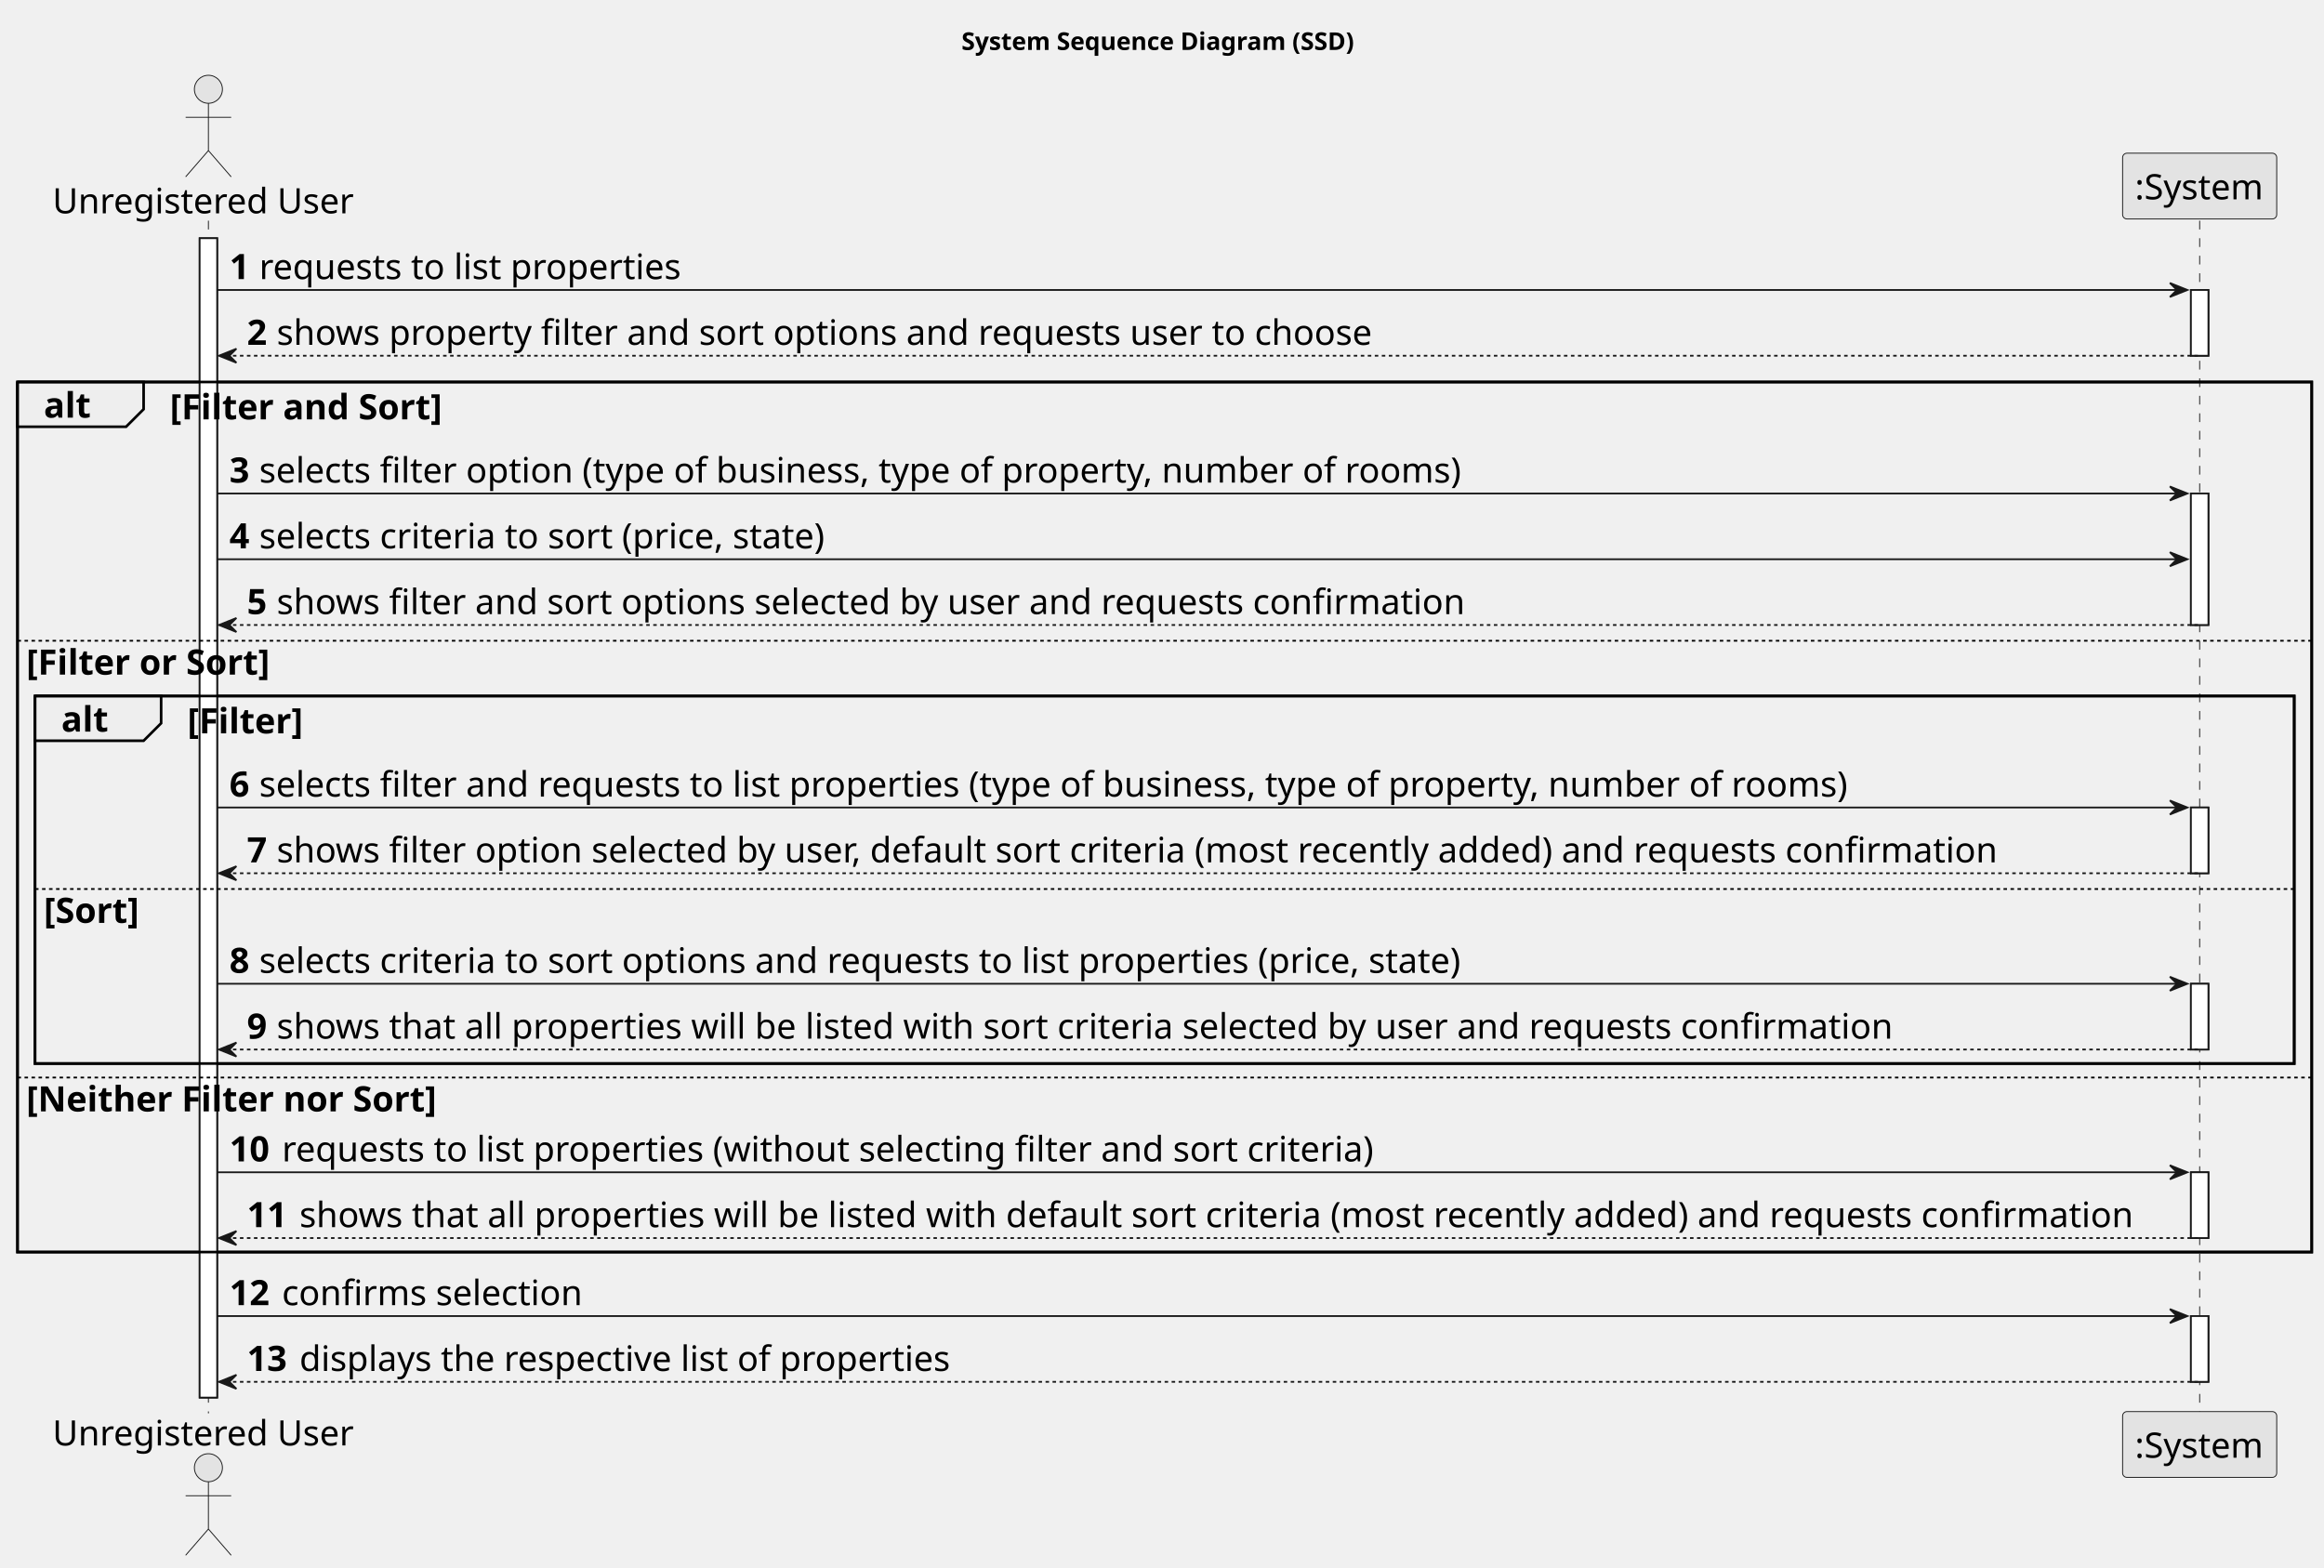
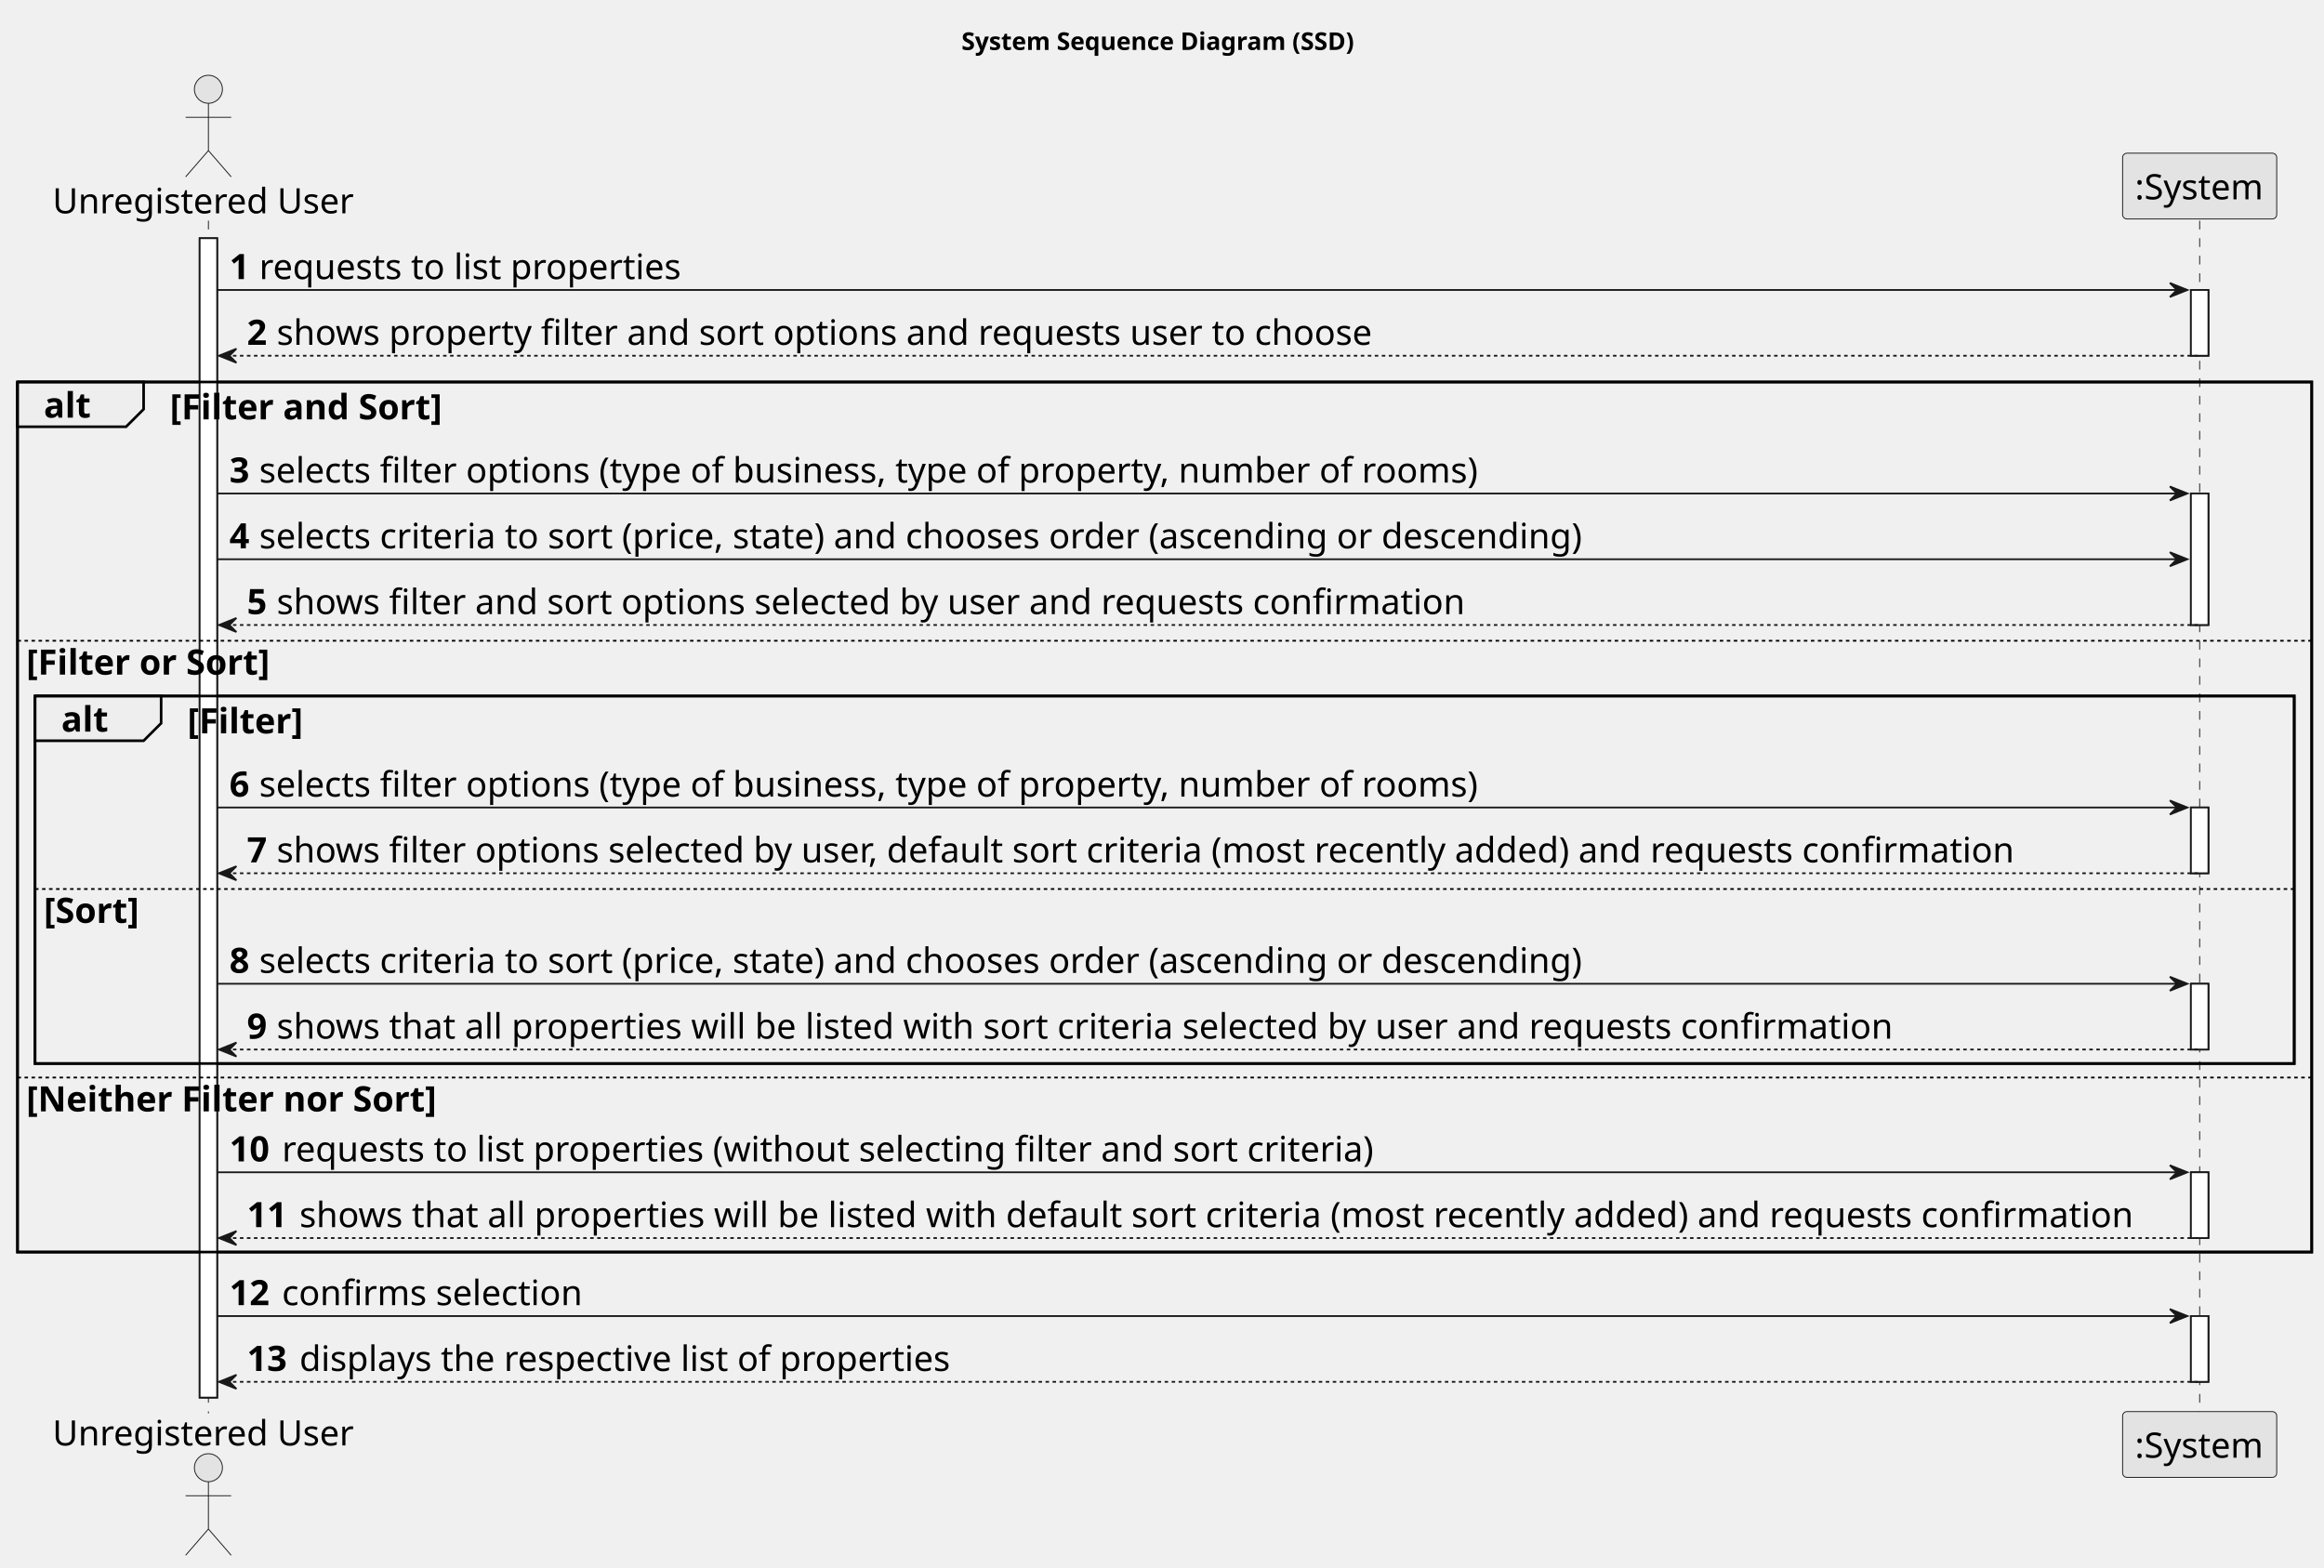
<svg xmlns="http://www.w3.org/2000/svg" contentStyleType="text/css" height="895px" preserveAspectRatio="none" style="width:1327px;height:895px;background:#FFFFFF;" version="1.1" viewBox="0 0 1327 895" width="1327px" zoomAndPan="magnify">
  <defs />
  <g>
    <text fill="#000000" font-family="sans-serif" font-size="14" font-weight="bold" lengthAdjust="spacing" textLength="231" x="549" y="28.535">System Sequence Diagram (SSD)</text>
    <rect fill="#FFFFFF" height="662.094" style="stroke:#181818;stroke-width:1.0;" width="10" x="114" y="136.043" />
    <rect fill="#FFFFFF" height="37.555" style="stroke:#181818;stroke-width:1.0;" width="10" x="1251" y="165.598" />
    <rect fill="#FFFFFF" height="75.109" style="stroke:#181818;stroke-width:1.0;" width="10" x="1251" y="281.816" />
    <rect fill="#FFFFFF" height="37.555" style="stroke:#181818;stroke-width:1.0;" width="10" x="1251" y="461.144" />
    <rect fill="#FFFFFF" height="37.555" style="stroke:#181818;stroke-width:1.0;" width="10" x="1251" y="561.809" />
    <rect fill="#FFFFFF" height="37.555" style="stroke:#181818;stroke-width:1.0;" width="10" x="1251" y="669.473" />
    <rect fill="#FFFFFF" height="37.555" style="stroke:#181818;stroke-width:1.0;" width="10" x="1251" y="751.582" />
    <rect fill="none" height="496.875" style="stroke:#000000;stroke-width:1.5;" width="1310" x="10" y="218.152" />
    <rect fill="none" height="209.883" style="stroke:#000000;stroke-width:1.5;" width="1290" x="20" y="397.481" />
    <line style="stroke:#181818;stroke-width:0.5;stroke-dasharray:5.0,5.0;" x1="119" x2="119" y1="126.043" y2="807.137" />
    <line style="stroke:#181818;stroke-width:0.5;stroke-dasharray:5.0,5.0;" x1="1256" x2="1256" y1="126.043" y2="807.137" />
    <text fill="#000000" font-family="sans-serif" font-size="20" lengthAdjust="spacing" textLength="172" x="30" y="121.824">Unregistered User</text>
    <ellipse cx="119" cy="50.988" fill="#E3E3E3" rx="8" ry="8" style="stroke:#181818;stroke-width:0.5;" />
    <path d="M119,58.988 L119,85.988 M106,66.988 L132,66.988 M119,85.988 L106,100.988 M119,85.988 L132,100.988 " fill="none" style="stroke:#181818;stroke-width:0.5;" />
    <text fill="#000000" font-family="sans-serif" font-size="20" lengthAdjust="spacing" textLength="172" x="30" y="825.473">Unregistered User</text>
    <ellipse cx="119" cy="838.191" fill="#E3E3E3" rx="8" ry="8" style="stroke:#181818;stroke-width:0.5;" />
    <path d="M119,846.191 L119,873.191 M106,854.191 L132,854.191 M119,873.191 L106,888.191 M119,873.191 L132,888.191 " fill="none" style="stroke:#181818;stroke-width:0.5;" />
    <rect fill="#E3E3E3" height="37.555" rx="2.5" ry="2.5" style="stroke:#181818;stroke-width:0.5;" width="88" x="1212" y="87.488" />
    <text fill="#000000" font-family="sans-serif" font-size="20" lengthAdjust="spacing" textLength="74" x="1219" y="113.824">:System</text>
    <rect fill="#E3E3E3" height="37.555" rx="2.5" ry="2.5" style="stroke:#181818;stroke-width:0.5;" width="88" x="1212" y="806.137" />
    <text fill="#000000" font-family="sans-serif" font-size="20" lengthAdjust="spacing" textLength="74" x="1219" y="832.473">:System</text>
    <rect fill="#FFFFFF" height="662.094" style="stroke:#181818;stroke-width:1.0;" width="10" x="114" y="136.043" />
    <rect fill="#FFFFFF" height="37.555" style="stroke:#181818;stroke-width:1.0;" width="10" x="1251" y="165.598" />
    <rect fill="#FFFFFF" height="75.109" style="stroke:#181818;stroke-width:1.0;" width="10" x="1251" y="281.816" />
    <rect fill="#FFFFFF" height="37.555" style="stroke:#181818;stroke-width:1.0;" width="10" x="1251" y="461.144" />
    <rect fill="#FFFFFF" height="37.555" style="stroke:#181818;stroke-width:1.0;" width="10" x="1251" y="561.809" />
    <rect fill="#FFFFFF" height="37.555" style="stroke:#181818;stroke-width:1.0;" width="10" x="1251" y="669.473" />
    <rect fill="#FFFFFF" height="37.555" style="stroke:#181818;stroke-width:1.0;" width="10" x="1251" y="751.582" />
    <polygon fill="#181818" points="1239,161.598,1249,165.598,1239,169.598,1243,165.598" style="stroke:#181818;stroke-width:1.0;" />
    <line style="stroke:#181818;stroke-width:1.0;" x1="124" x2="1245" y1="165.598" y2="165.598" />
    <text fill="#000000" font-family="sans-serif" font-size="20" font-weight="bold" lengthAdjust="spacing" textLength="13" x="131" y="159.379">1</text>
    <text fill="#000000" font-family="sans-serif" font-size="20" lengthAdjust="spacing" textLength="247" x="148" y="159.379">requests to list properties</text>
    <polygon fill="#181818" points="135,199.152,125,203.152,135,207.152,131,203.152" style="stroke:#181818;stroke-width:1.0;" />
    <line style="stroke:#181818;stroke-width:1.0;stroke-dasharray:2.0,2.0;" x1="129" x2="1255" y1="203.152" y2="203.152" />
    <text fill="#000000" font-family="sans-serif" font-size="20" font-weight="bold" lengthAdjust="spacing" textLength="13" x="141" y="196.934">2</text>
    <text fill="#000000" font-family="sans-serif" font-size="20" lengthAdjust="spacing" textLength="636" x="158" y="196.934">shows property filter and sort options and requests user to choose</text>
    <path d="M10,218.152 L82,218.152 L82,233.707 L72,243.707 L10,243.707 L10,218.152 " fill="#EEEEEE" style="stroke:#000000;stroke-width:1.5;" />
    <rect fill="none" height="496.875" style="stroke:#000000;stroke-width:1.5;" width="1310" x="10" y="218.152" />
    <text fill="#000000" font-family="sans-serif" font-size="20" font-weight="bold" lengthAdjust="spacing" textLength="27" x="25" y="238.488">alt</text>
    <text fill="#000000" font-family="sans-serif" font-size="20" font-weight="bold" lengthAdjust="spacing" textLength="161" x="97" y="239.488">[Filter and Sort]</text>
    <polygon fill="#181818" points="1239,277.816,1249,281.816,1239,285.816,1243,281.816" style="stroke:#181818;stroke-width:1.0;" />
    <line style="stroke:#181818;stroke-width:1.0;" x1="124" x2="1245" y1="281.816" y2="281.816" />
    <text fill="#000000" font-family="sans-serif" font-size="20" font-weight="bold" lengthAdjust="spacing" textLength="13" x="131" y="275.598">3</text>
-     <text fill="#000000" font-family="sans-serif" font-size="20" lengthAdjust="spacing" textLength="705" x="148" y="275.598">selects filter option (type of business, type of property, number of rooms)</text>
+     <text fill="#000000" font-family="sans-serif" font-size="20" lengthAdjust="spacing" textLength="715" x="148" y="275.598">selects filter options (type of business, type of property, number of rooms)</text>
    <polygon fill="#181818" points="1239,315.371,1249,319.371,1239,323.371,1243,319.371" style="stroke:#181818;stroke-width:1.0;" />
    <line style="stroke:#181818;stroke-width:1.0;" x1="124" x2="1245" y1="319.371" y2="319.371" />
    <text fill="#000000" font-family="sans-serif" font-size="20" font-weight="bold" lengthAdjust="spacing" textLength="13" x="131" y="313.152">4</text>
-     <text fill="#000000" font-family="sans-serif" font-size="20" lengthAdjust="spacing" textLength="332" x="148" y="313.152">selects criteria to sort (price, state)</text>
+     <text fill="#000000" font-family="sans-serif" font-size="20" lengthAdjust="spacing" textLength="774" x="148" y="313.152">selects criteria to sort (price, state) and chooses order (ascending or descending)</text>
    <polygon fill="#181818" points="135,352.926,125,356.926,135,360.926,131,356.926" style="stroke:#181818;stroke-width:1.0;" />
    <line style="stroke:#181818;stroke-width:1.0;stroke-dasharray:2.0,2.0;" x1="129" x2="1255" y1="356.926" y2="356.926" />
    <text fill="#000000" font-family="sans-serif" font-size="20" font-weight="bold" lengthAdjust="spacing" textLength="13" x="141" y="350.707">5</text>
    <text fill="#000000" font-family="sans-serif" font-size="20" lengthAdjust="spacing" textLength="692" x="158" y="350.707">shows filter and sort options selected by user and requests confirmation</text>
    <line style="stroke:#000000;stroke-width:1.0;stroke-dasharray:2.0,2.0;" x1="10" x2="1320" y1="365.926" y2="365.926" />
    <text fill="#000000" font-family="sans-serif" font-size="20" font-weight="bold" lengthAdjust="spacing" textLength="145" x="15" y="385.262">[Filter or Sort]</text>
    <path d="M20,397.481 L92,397.481 L92,413.035 L82,423.035 L20,423.035 L20,397.481 " fill="#EEEEEE" style="stroke:#000000;stroke-width:1.5;" />
    <rect fill="none" height="209.883" style="stroke:#000000;stroke-width:1.5;" width="1290" x="20" y="397.481" />
    <text fill="#000000" font-family="sans-serif" font-size="20" font-weight="bold" lengthAdjust="spacing" textLength="27" x="35" y="417.816">alt</text>
    <text fill="#000000" font-family="sans-serif" font-size="20" font-weight="bold" lengthAdjust="spacing" textLength="68" x="107" y="418.816">[Filter]</text>
    <polygon fill="#181818" points="1239,457.144,1249,461.144,1239,465.144,1243,461.144" style="stroke:#181818;stroke-width:1.0;" />
    <line style="stroke:#181818;stroke-width:1.0;" x1="124" x2="1245" y1="461.144" y2="461.144" />
    <text fill="#000000" font-family="sans-serif" font-size="20" font-weight="bold" lengthAdjust="spacing" textLength="13" x="131" y="454.926">6</text>
-     <text fill="#000000" font-family="sans-serif" font-size="20" lengthAdjust="spacing" textLength="932" x="148" y="454.926">selects filter and requests to list properties (type of business, type of property, number of rooms)</text>
+     <text fill="#000000" font-family="sans-serif" font-size="20" lengthAdjust="spacing" textLength="715" x="148" y="454.926">selects filter options (type of business, type of property, number of rooms)</text>
    <polygon fill="#181818" points="135,494.699,125,498.699,135,502.699,131,498.699" style="stroke:#181818;stroke-width:1.0;" />
    <line style="stroke:#181818;stroke-width:1.0;stroke-dasharray:2.0,2.0;" x1="129" x2="1255" y1="498.699" y2="498.699" />
    <text fill="#000000" font-family="sans-serif" font-size="20" font-weight="bold" lengthAdjust="spacing" textLength="13" x="141" y="492.481">7</text>
-     <text fill="#000000" font-family="sans-serif" font-size="20" lengthAdjust="spacing" textLength="1008" x="158" y="492.481">shows filter option selected by user, default sort criteria (most recently added) and requests confirmation</text>
+     <text fill="#000000" font-family="sans-serif" font-size="20" lengthAdjust="spacing" textLength="1018" x="158" y="492.481">shows filter options selected by user, default sort criteria (most recently added) and requests confirmation</text>
    <line style="stroke:#000000;stroke-width:1.0;stroke-dasharray:2.0,2.0;" x1="20" x2="1310" y1="507.699" y2="507.699" />
    <text fill="#000000" font-family="sans-serif" font-size="20" font-weight="bold" lengthAdjust="spacing" textLength="55" x="25" y="527.035">[Sort]</text>
    <polygon fill="#181818" points="1239,557.809,1249,561.809,1239,565.809,1243,561.809" style="stroke:#181818;stroke-width:1.0;" />
    <line style="stroke:#181818;stroke-width:1.0;" x1="124" x2="1245" y1="561.809" y2="561.809" />
    <text fill="#000000" font-family="sans-serif" font-size="20" font-weight="bold" lengthAdjust="spacing" textLength="13" x="131" y="555.59">8</text>
-     <text fill="#000000" font-family="sans-serif" font-size="20" lengthAdjust="spacing" textLength="705" x="148" y="555.59">selects criteria to sort options and requests to list properties (price, state)</text>
+     <text fill="#000000" font-family="sans-serif" font-size="20" lengthAdjust="spacing" textLength="774" x="148" y="555.59">selects criteria to sort (price, state) and chooses order (ascending or descending)</text>
    <polygon fill="#181818" points="135,595.363,125,599.363,135,603.363,131,599.363" style="stroke:#181818;stroke-width:1.0;" />
    <line style="stroke:#181818;stroke-width:1.0;stroke-dasharray:2.0,2.0;" x1="129" x2="1255" y1="599.363" y2="599.363" />
    <text fill="#000000" font-family="sans-serif" font-size="20" font-weight="bold" lengthAdjust="spacing" textLength="13" x="141" y="593.144">9</text>
    <text fill="#000000" font-family="sans-serif" font-size="20" lengthAdjust="spacing" textLength="945" x="158" y="593.144">shows that all properties will be listed with sort criteria selected by user and requests confirmation</text>
    <line style="stroke:#000000;stroke-width:1.0;stroke-dasharray:2.0,2.0;" x1="10" x2="1320" y1="615.363" y2="615.363" />
    <text fill="#000000" font-family="sans-serif" font-size="20" font-weight="bold" lengthAdjust="spacing" textLength="241" x="15" y="634.699">[Neither Filter nor Sort]</text>
    <polygon fill="#181818" points="1239,665.473,1249,669.473,1239,673.473,1243,669.473" style="stroke:#181818;stroke-width:1.0;" />
    <line style="stroke:#181818;stroke-width:1.0;" x1="124" x2="1245" y1="669.473" y2="669.473" />
    <text fill="#000000" font-family="sans-serif" font-size="20" font-weight="bold" lengthAdjust="spacing" textLength="26" x="131" y="663.254">10</text>
    <text fill="#000000" font-family="sans-serif" font-size="20" lengthAdjust="spacing" textLength="638" x="161" y="663.254">requests to list properties (without selecting filter and sort criteria)</text>
    <polygon fill="#181818" points="135,703.027,125,707.027,135,711.027,131,707.027" style="stroke:#181818;stroke-width:1.0;" />
    <line style="stroke:#181818;stroke-width:1.0;stroke-dasharray:2.0,2.0;" x1="129" x2="1255" y1="707.027" y2="707.027" />
    <text fill="#000000" font-family="sans-serif" font-size="20" font-weight="bold" lengthAdjust="spacing" textLength="26" x="141" y="700.809">11</text>
    <text fill="#000000" font-family="sans-serif" font-size="20" lengthAdjust="spacing" textLength="1073" x="171" y="700.809">shows that all properties will be listed with default sort criteria (most recently added) and requests confirmation</text>
    <polygon fill="#181818" points="1239,747.582,1249,751.582,1239,755.582,1243,751.582" style="stroke:#181818;stroke-width:1.0;" />
    <line style="stroke:#181818;stroke-width:1.0;" x1="124" x2="1245" y1="751.582" y2="751.582" />
    <text fill="#000000" font-family="sans-serif" font-size="20" font-weight="bold" lengthAdjust="spacing" textLength="26" x="131" y="745.363">12</text>
    <text fill="#000000" font-family="sans-serif" font-size="20" lengthAdjust="spacing" textLength="175" x="161" y="745.363">confirms selection</text>
    <polygon fill="#181818" points="135,785.137,125,789.137,135,793.137,131,789.137" style="stroke:#181818;stroke-width:1.0;" />
    <line style="stroke:#181818;stroke-width:1.0;stroke-dasharray:2.0,2.0;" x1="129" x2="1255" y1="789.137" y2="789.137" />
    <text fill="#000000" font-family="sans-serif" font-size="20" font-weight="bold" lengthAdjust="spacing" textLength="26" x="141" y="782.918">13</text>
    <text fill="#000000" font-family="sans-serif" font-size="20" lengthAdjust="spacing" textLength="383" x="171" y="782.918">displays the respective list of properties</text>
  </g>
</svg>
